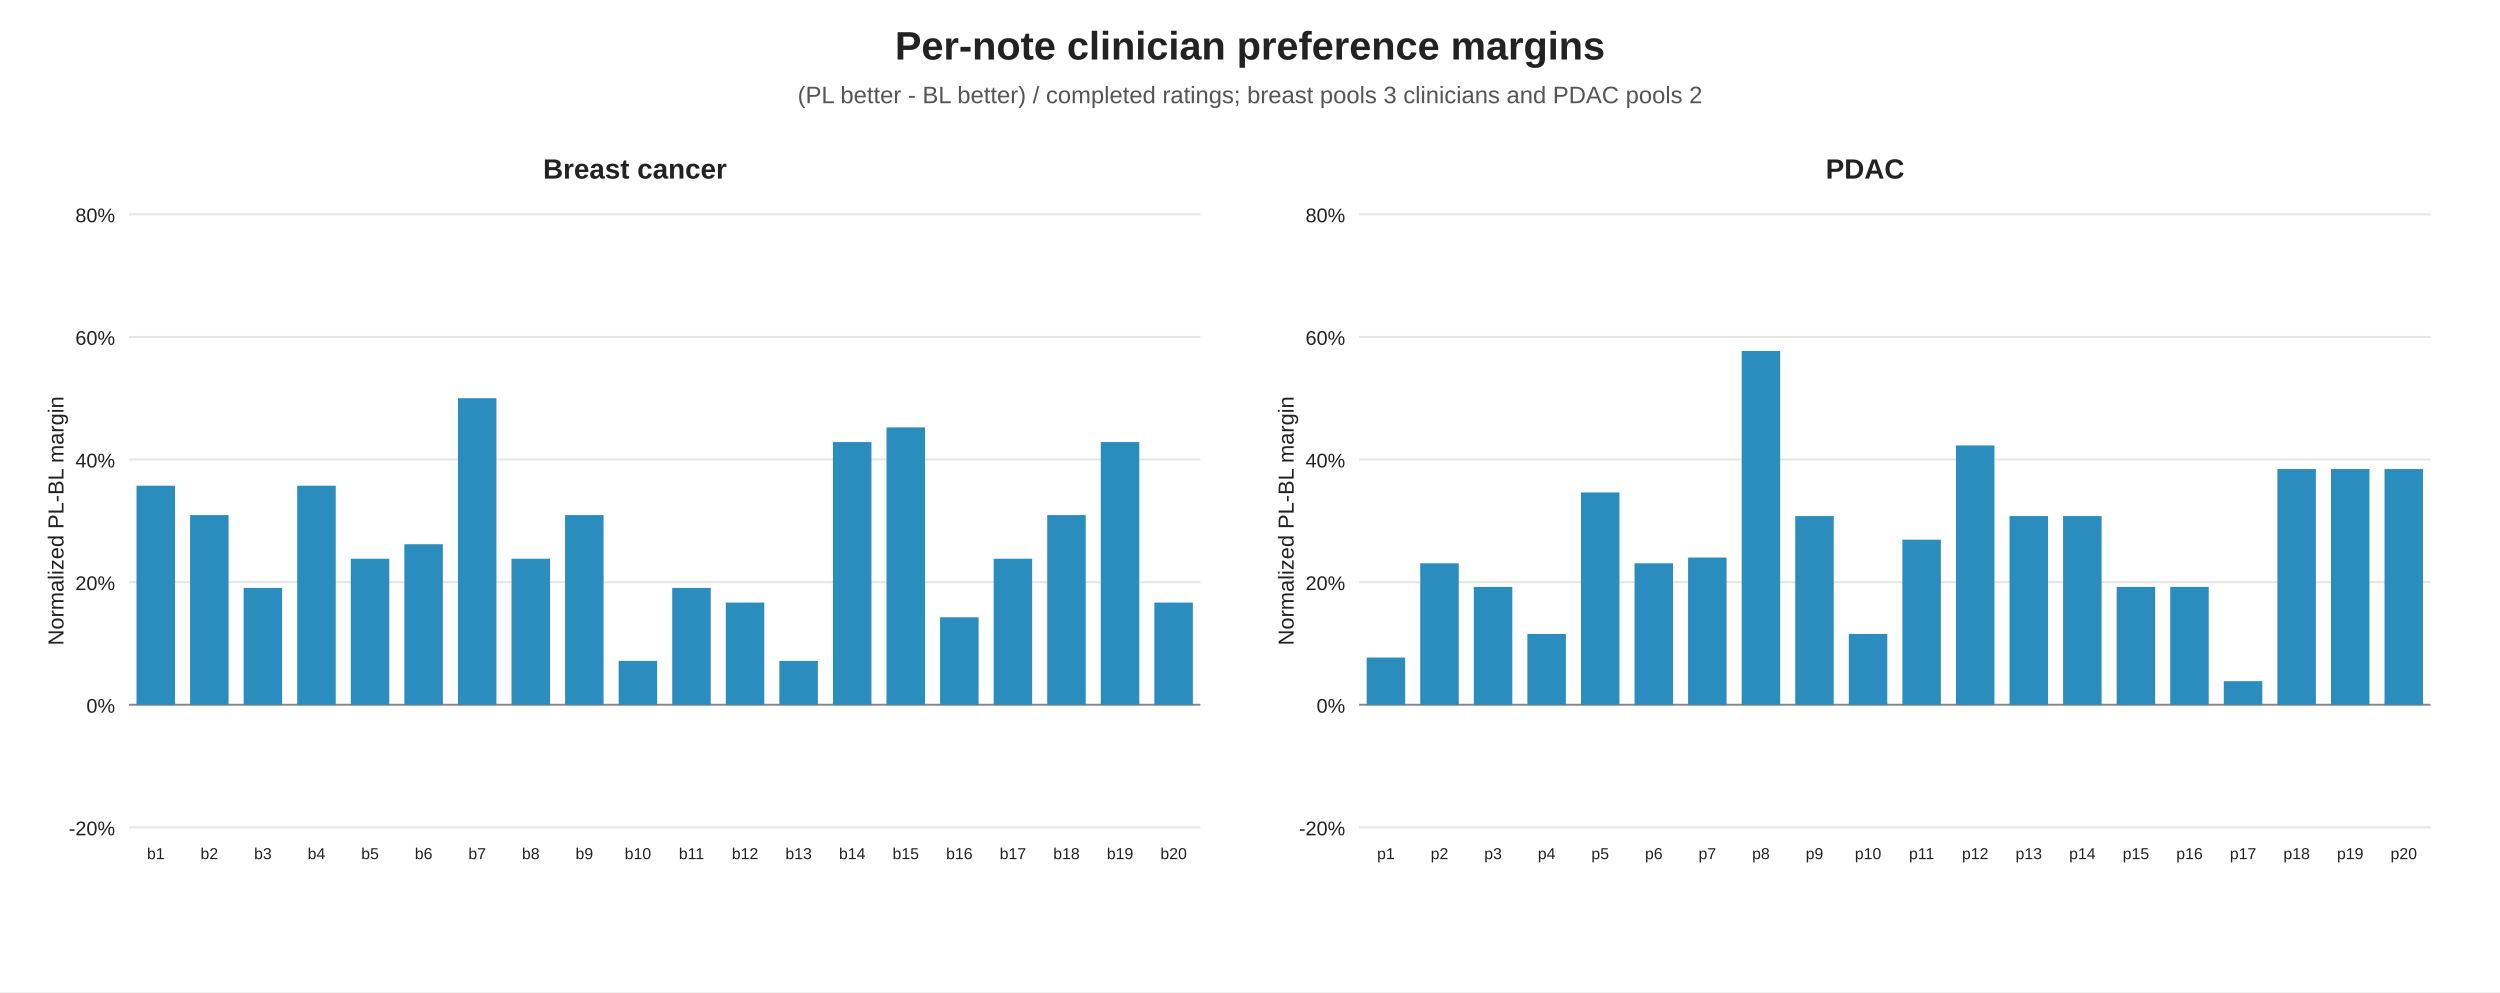
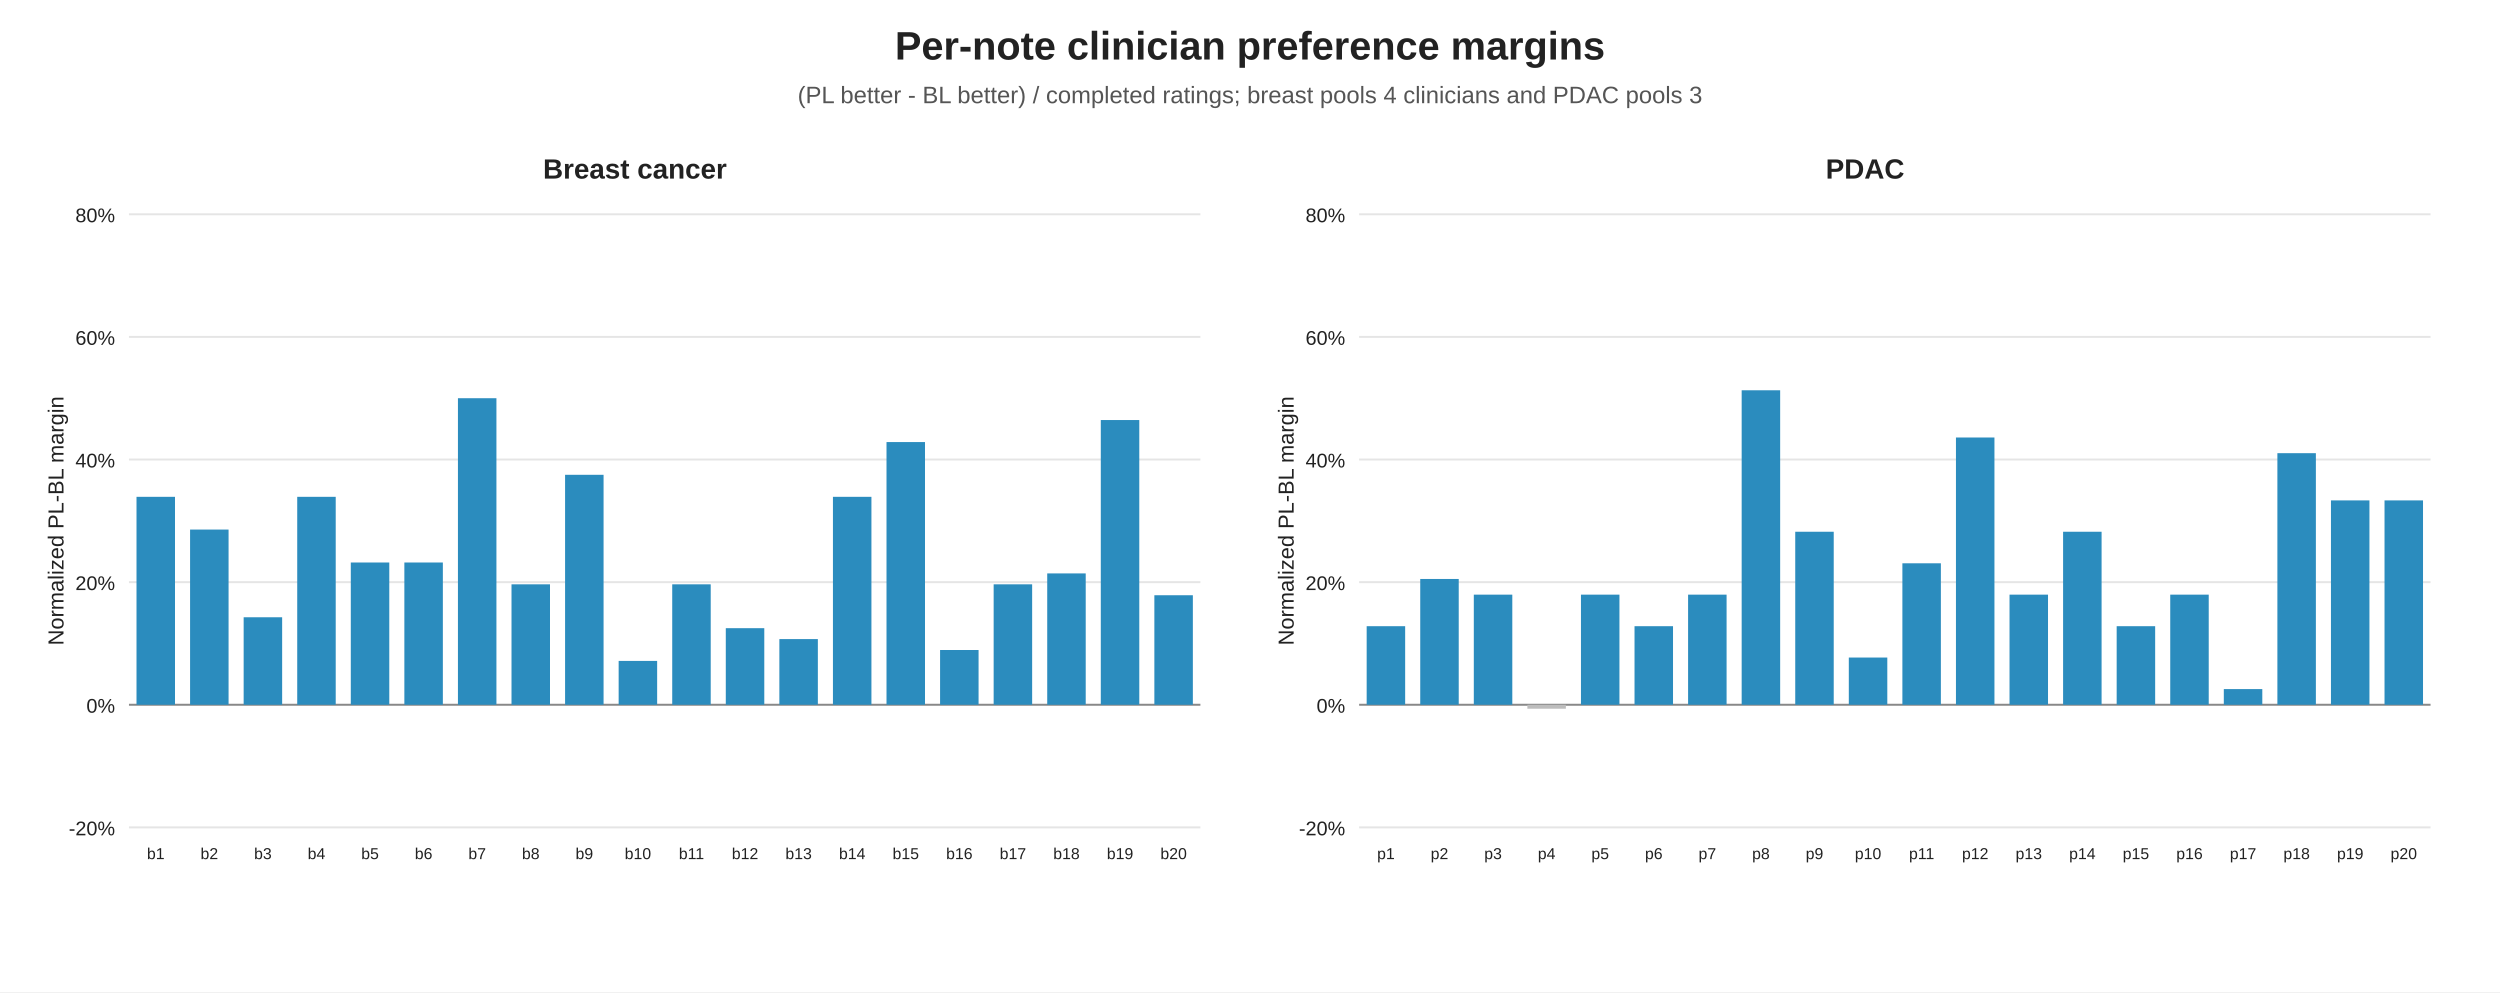
<svg xmlns="http://www.w3.org/2000/svg" width="1260" height="500" viewBox="0 0 1260 500">
  <rect width="100%" height="100%" fill="white" />
  <g font-family="Arial, Helvetica, sans-serif" fill="#222222">
    <text x="630.0" y="30" text-anchor="middle" font-size="20" font-weight="700">Per-note clinician preference margins</text>
-     <text x="630.0" y="52" text-anchor="middle" font-size="12" fill="#555555">(PL better - BL better) / completed ratings; breast pools 3 clinicians and PDAC pools 2</text>
+     <text x="630.0" y="52" text-anchor="middle" font-size="12" fill="#555555">(PL better - BL better) / completed ratings; breast pools 4 clinicians and PDAC pools 3</text>
    <text x="320.0" y="90" text-anchor="middle" font-size="14" font-weight="700">Breast cancer</text>
    <line x1="65" y1="417.0" x2="605" y2="417.0" stroke="#E5E5E5" />
    <text x="58" y="421.0" text-anchor="end" font-size="10">-20%</text>
    <line x1="65" y1="355.2" x2="605" y2="355.2" stroke="#888888" />
    <text x="58" y="359.2" text-anchor="end" font-size="10">0%</text>
    <line x1="65" y1="293.4" x2="605" y2="293.4" stroke="#E5E5E5" />
    <text x="58" y="297.4" text-anchor="end" font-size="10">20%</text>
    <line x1="65" y1="231.6" x2="605" y2="231.6" stroke="#E5E5E5" />
    <text x="58" y="235.6" text-anchor="end" font-size="10">40%</text>
    <line x1="65" y1="169.8" x2="605" y2="169.8" stroke="#E5E5E5" />
    <text x="58" y="173.8" text-anchor="end" font-size="10">60%</text>
    <line x1="65" y1="108.0" x2="605" y2="108.0" stroke="#E5E5E5" />
    <text x="58" y="112.0" text-anchor="end" font-size="10">80%</text>
-     <rect x="68.8" y="244.8" width="19.4" height="110.4" fill="#2B8CBE" />
+     <rect x="68.8" y="250.4" width="19.4" height="104.8" fill="#2B8CBE" />
    <text x="78.5" y="433" text-anchor="middle" font-size="8">b1</text>
-     <rect x="95.8" y="259.6" width="19.4" height="95.6" fill="#2B8CBE" />
+     <rect x="95.8" y="266.9" width="19.4" height="88.3" fill="#2B8CBE" />
    <text x="105.5" y="433" text-anchor="middle" font-size="8">b2</text>
-     <rect x="122.8" y="296.3" width="19.4" height="58.9" fill="#2B8CBE" />
+     <rect x="122.8" y="311.1" width="19.4" height="44.1" fill="#2B8CBE" />
    <text x="132.5" y="433" text-anchor="middle" font-size="8">b3</text>
-     <rect x="149.8" y="244.8" width="19.4" height="110.4" fill="#2B8CBE" />
+     <rect x="149.8" y="250.4" width="19.4" height="104.8" fill="#2B8CBE" />
    <text x="159.5" y="433" text-anchor="middle" font-size="8">b4</text>
-     <rect x="176.8" y="281.6" width="19.4" height="73.6" fill="#2B8CBE" />
+     <rect x="176.8" y="283.5" width="19.4" height="71.7" fill="#2B8CBE" />
    <text x="186.5" y="433" text-anchor="middle" font-size="8">b5</text>
-     <rect x="203.8" y="274.3" width="19.4" height="80.9" fill="#2B8CBE" />
+     <rect x="203.8" y="283.5" width="19.4" height="71.7" fill="#2B8CBE" />
    <text x="213.5" y="433" text-anchor="middle" font-size="8">b6</text>
    <rect x="230.8" y="200.7" width="19.4" height="154.5" fill="#2B8CBE" />
    <text x="240.5" y="433" text-anchor="middle" font-size="8">b7</text>
-     <rect x="257.8" y="281.6" width="19.4" height="73.6" fill="#2B8CBE" />
+     <rect x="257.8" y="294.5" width="19.4" height="60.7" fill="#2B8CBE" />
    <text x="267.5" y="433" text-anchor="middle" font-size="8">b8</text>
-     <rect x="284.8" y="259.6" width="19.4" height="95.6" fill="#2B8CBE" />
+     <rect x="284.8" y="239.3" width="19.4" height="115.9" fill="#2B8CBE" />
    <text x="294.5" y="433" text-anchor="middle" font-size="8">b9</text>
    <rect x="311.8" y="333.1" width="19.4" height="22.1" fill="#2B8CBE" />
    <text x="321.5" y="433" text-anchor="middle" font-size="8">b10</text>
-     <rect x="338.8" y="296.3" width="19.4" height="58.9" fill="#2B8CBE" />
+     <rect x="338.8" y="294.5" width="19.4" height="60.7" fill="#2B8CBE" />
    <text x="348.5" y="433" text-anchor="middle" font-size="8">b11</text>
-     <rect x="365.8" y="303.7" width="19.4" height="51.5" fill="#2B8CBE" />
+     <rect x="365.8" y="316.6" width="19.4" height="38.6" fill="#2B8CBE" />
    <text x="375.5" y="433" text-anchor="middle" font-size="8">b12</text>
-     <rect x="392.8" y="333.1" width="19.4" height="22.1" fill="#2B8CBE" />
+     <rect x="392.8" y="322.1" width="19.4" height="33.1" fill="#2B8CBE" />
    <text x="402.5" y="433" text-anchor="middle" font-size="8">b13</text>
-     <rect x="419.8" y="222.8" width="19.4" height="132.4" fill="#2B8CBE" />
+     <rect x="419.8" y="250.4" width="19.4" height="104.8" fill="#2B8CBE" />
    <text x="429.5" y="433" text-anchor="middle" font-size="8">b14</text>
-     <rect x="446.8" y="215.4" width="19.4" height="139.8" fill="#2B8CBE" />
+     <rect x="446.8" y="222.8" width="19.4" height="132.4" fill="#2B8CBE" />
    <text x="456.5" y="433" text-anchor="middle" font-size="8">b15</text>
-     <rect x="473.8" y="311.1" width="19.4" height="44.1" fill="#2B8CBE" />
+     <rect x="473.8" y="327.6" width="19.4" height="27.6" fill="#2B8CBE" />
    <text x="483.5" y="433" text-anchor="middle" font-size="8">b16</text>
-     <rect x="500.8" y="281.6" width="19.4" height="73.6" fill="#2B8CBE" />
+     <rect x="500.8" y="294.5" width="19.4" height="60.7" fill="#2B8CBE" />
    <text x="510.5" y="433" text-anchor="middle" font-size="8">b17</text>
-     <rect x="527.8" y="259.6" width="19.4" height="95.6" fill="#2B8CBE" />
+     <rect x="527.8" y="289.0" width="19.4" height="66.2" fill="#2B8CBE" />
    <text x="537.5" y="433" text-anchor="middle" font-size="8">b18</text>
-     <rect x="554.8" y="222.8" width="19.4" height="132.4" fill="#2B8CBE" />
+     <rect x="554.8" y="211.7" width="19.4" height="143.5" fill="#2B8CBE" />
    <text x="564.5" y="433" text-anchor="middle" font-size="8">b19</text>
-     <rect x="581.8" y="303.7" width="19.4" height="51.5" fill="#2B8CBE" />
+     <rect x="581.8" y="300.0" width="19.4" height="55.2" fill="#2B8CBE" />
    <text x="591.5" y="433" text-anchor="middle" font-size="8">b20</text>
    <text x="32" y="262.5" text-anchor="middle" font-size="11" transform="rotate(-90 32 262.5)">Normalized PL-BL margin</text>
    <text x="940.0" y="90" text-anchor="middle" font-size="14" font-weight="700">PDAC</text>
    <line x1="685" y1="417.0" x2="1225" y2="417.0" stroke="#E5E5E5" />
    <text x="678" y="421.0" text-anchor="end" font-size="10">-20%</text>
    <line x1="685" y1="355.2" x2="1225" y2="355.2" stroke="#888888" />
    <text x="678" y="359.2" text-anchor="end" font-size="10">0%</text>
    <line x1="685" y1="293.4" x2="1225" y2="293.4" stroke="#E5E5E5" />
    <text x="678" y="297.4" text-anchor="end" font-size="10">20%</text>
    <line x1="685" y1="231.6" x2="1225" y2="231.6" stroke="#E5E5E5" />
    <text x="678" y="235.6" text-anchor="end" font-size="10">40%</text>
    <line x1="685" y1="169.8" x2="1225" y2="169.8" stroke="#E5E5E5" />
    <text x="678" y="173.8" text-anchor="end" font-size="10">60%</text>
    <line x1="685" y1="108.0" x2="1225" y2="108.0" stroke="#E5E5E5" />
    <text x="678" y="112.0" text-anchor="end" font-size="10">80%</text>
-     <rect x="688.8" y="331.4" width="19.4" height="23.8" fill="#2B8CBE" />
+     <rect x="688.8" y="315.6" width="19.4" height="39.6" fill="#2B8CBE" />
    <text x="698.5" y="433" text-anchor="middle" font-size="8">p1</text>
-     <rect x="715.8" y="283.9" width="19.4" height="71.3" fill="#2B8CBE" />
+     <rect x="715.8" y="291.8" width="19.4" height="63.4" fill="#2B8CBE" />
    <text x="725.5" y="433" text-anchor="middle" font-size="8">p2</text>
-     <rect x="742.8" y="295.8" width="19.4" height="59.4" fill="#2B8CBE" />
+     <rect x="742.8" y="299.7" width="19.4" height="55.5" fill="#2B8CBE" />
    <text x="752.5" y="433" text-anchor="middle" font-size="8">p3</text>
-     <rect x="769.8" y="319.5" width="19.4" height="35.7" fill="#2B8CBE" />
+     <rect x="769.8" y="355.2" width="19.4" height="2.0" fill="#BDBDBD" />
    <text x="779.5" y="433" text-anchor="middle" font-size="8">p4</text>
-     <rect x="796.8" y="248.2" width="19.4" height="107.0" fill="#2B8CBE" />
+     <rect x="796.8" y="299.7" width="19.4" height="55.5" fill="#2B8CBE" />
    <text x="806.5" y="433" text-anchor="middle" font-size="8">p5</text>
-     <rect x="823.8" y="283.9" width="19.4" height="71.3" fill="#2B8CBE" />
+     <rect x="823.8" y="315.6" width="19.4" height="39.6" fill="#2B8CBE" />
    <text x="833.5" y="433" text-anchor="middle" font-size="8">p6</text>
-     <rect x="850.8" y="281.0" width="19.4" height="74.2" fill="#2B8CBE" />
+     <rect x="850.8" y="299.7" width="19.4" height="55.5" fill="#2B8CBE" />
    <text x="860.5" y="433" text-anchor="middle" font-size="8">p7</text>
-     <rect x="877.8" y="176.9" width="19.4" height="178.3" fill="#2B8CBE" />
+     <rect x="877.8" y="196.7" width="19.4" height="158.5" fill="#2B8CBE" />
    <text x="887.5" y="433" text-anchor="middle" font-size="8">p8</text>
-     <rect x="904.8" y="260.1" width="19.4" height="95.1" fill="#2B8CBE" />
+     <rect x="904.8" y="268.0" width="19.4" height="87.2" fill="#2B8CBE" />
    <text x="914.5" y="433" text-anchor="middle" font-size="8">p9</text>
-     <rect x="931.8" y="319.5" width="19.4" height="35.7" fill="#2B8CBE" />
+     <rect x="931.8" y="331.4" width="19.4" height="23.8" fill="#2B8CBE" />
    <text x="941.5" y="433" text-anchor="middle" font-size="8">p10</text>
-     <rect x="958.8" y="272.0" width="19.4" height="83.2" fill="#2B8CBE" />
+     <rect x="958.8" y="283.9" width="19.4" height="71.3" fill="#2B8CBE" />
    <text x="968.5" y="433" text-anchor="middle" font-size="8">p11</text>
-     <rect x="985.8" y="224.5" width="19.4" height="130.7" fill="#2B8CBE" />
+     <rect x="985.8" y="220.5" width="19.4" height="134.7" fill="#2B8CBE" />
    <text x="995.5" y="433" text-anchor="middle" font-size="8">p12</text>
-     <rect x="1012.8" y="260.1" width="19.4" height="95.1" fill="#2B8CBE" />
+     <rect x="1012.8" y="299.7" width="19.4" height="55.5" fill="#2B8CBE" />
    <text x="1022.5" y="433" text-anchor="middle" font-size="8">p13</text>
-     <rect x="1039.8" y="260.1" width="19.4" height="95.1" fill="#2B8CBE" />
+     <rect x="1039.8" y="268.0" width="19.4" height="87.2" fill="#2B8CBE" />
    <text x="1049.5" y="433" text-anchor="middle" font-size="8">p14</text>
-     <rect x="1066.8" y="295.8" width="19.4" height="59.4" fill="#2B8CBE" />
+     <rect x="1066.8" y="315.6" width="19.4" height="39.6" fill="#2B8CBE" />
    <text x="1076.5" y="433" text-anchor="middle" font-size="8">p15</text>
-     <rect x="1093.8" y="295.8" width="19.4" height="59.4" fill="#2B8CBE" />
+     <rect x="1093.8" y="299.7" width="19.4" height="55.5" fill="#2B8CBE" />
    <text x="1103.5" y="433" text-anchor="middle" font-size="8">p16</text>
-     <rect x="1120.8" y="343.3" width="19.4" height="11.9" fill="#2B8CBE" />
+     <rect x="1120.8" y="347.3" width="19.4" height="7.9" fill="#2B8CBE" />
    <text x="1130.5" y="433" text-anchor="middle" font-size="8">p17</text>
-     <rect x="1147.8" y="236.4" width="19.4" height="118.8" fill="#2B8CBE" />
+     <rect x="1147.8" y="228.4" width="19.4" height="126.8" fill="#2B8CBE" />
    <text x="1157.5" y="433" text-anchor="middle" font-size="8">p18</text>
-     <rect x="1174.8" y="236.4" width="19.4" height="118.8" fill="#2B8CBE" />
+     <rect x="1174.8" y="252.2" width="19.4" height="103.0" fill="#2B8CBE" />
    <text x="1184.5" y="433" text-anchor="middle" font-size="8">p19</text>
-     <rect x="1201.8" y="236.4" width="19.4" height="118.8" fill="#2B8CBE" />
+     <rect x="1201.8" y="252.2" width="19.4" height="103.0" fill="#2B8CBE" />
    <text x="1211.5" y="433" text-anchor="middle" font-size="8">p20</text>
    <text x="652" y="262.5" text-anchor="middle" font-size="11" transform="rotate(-90 652 262.5)">Normalized PL-BL margin</text>
  </g>
</svg>
